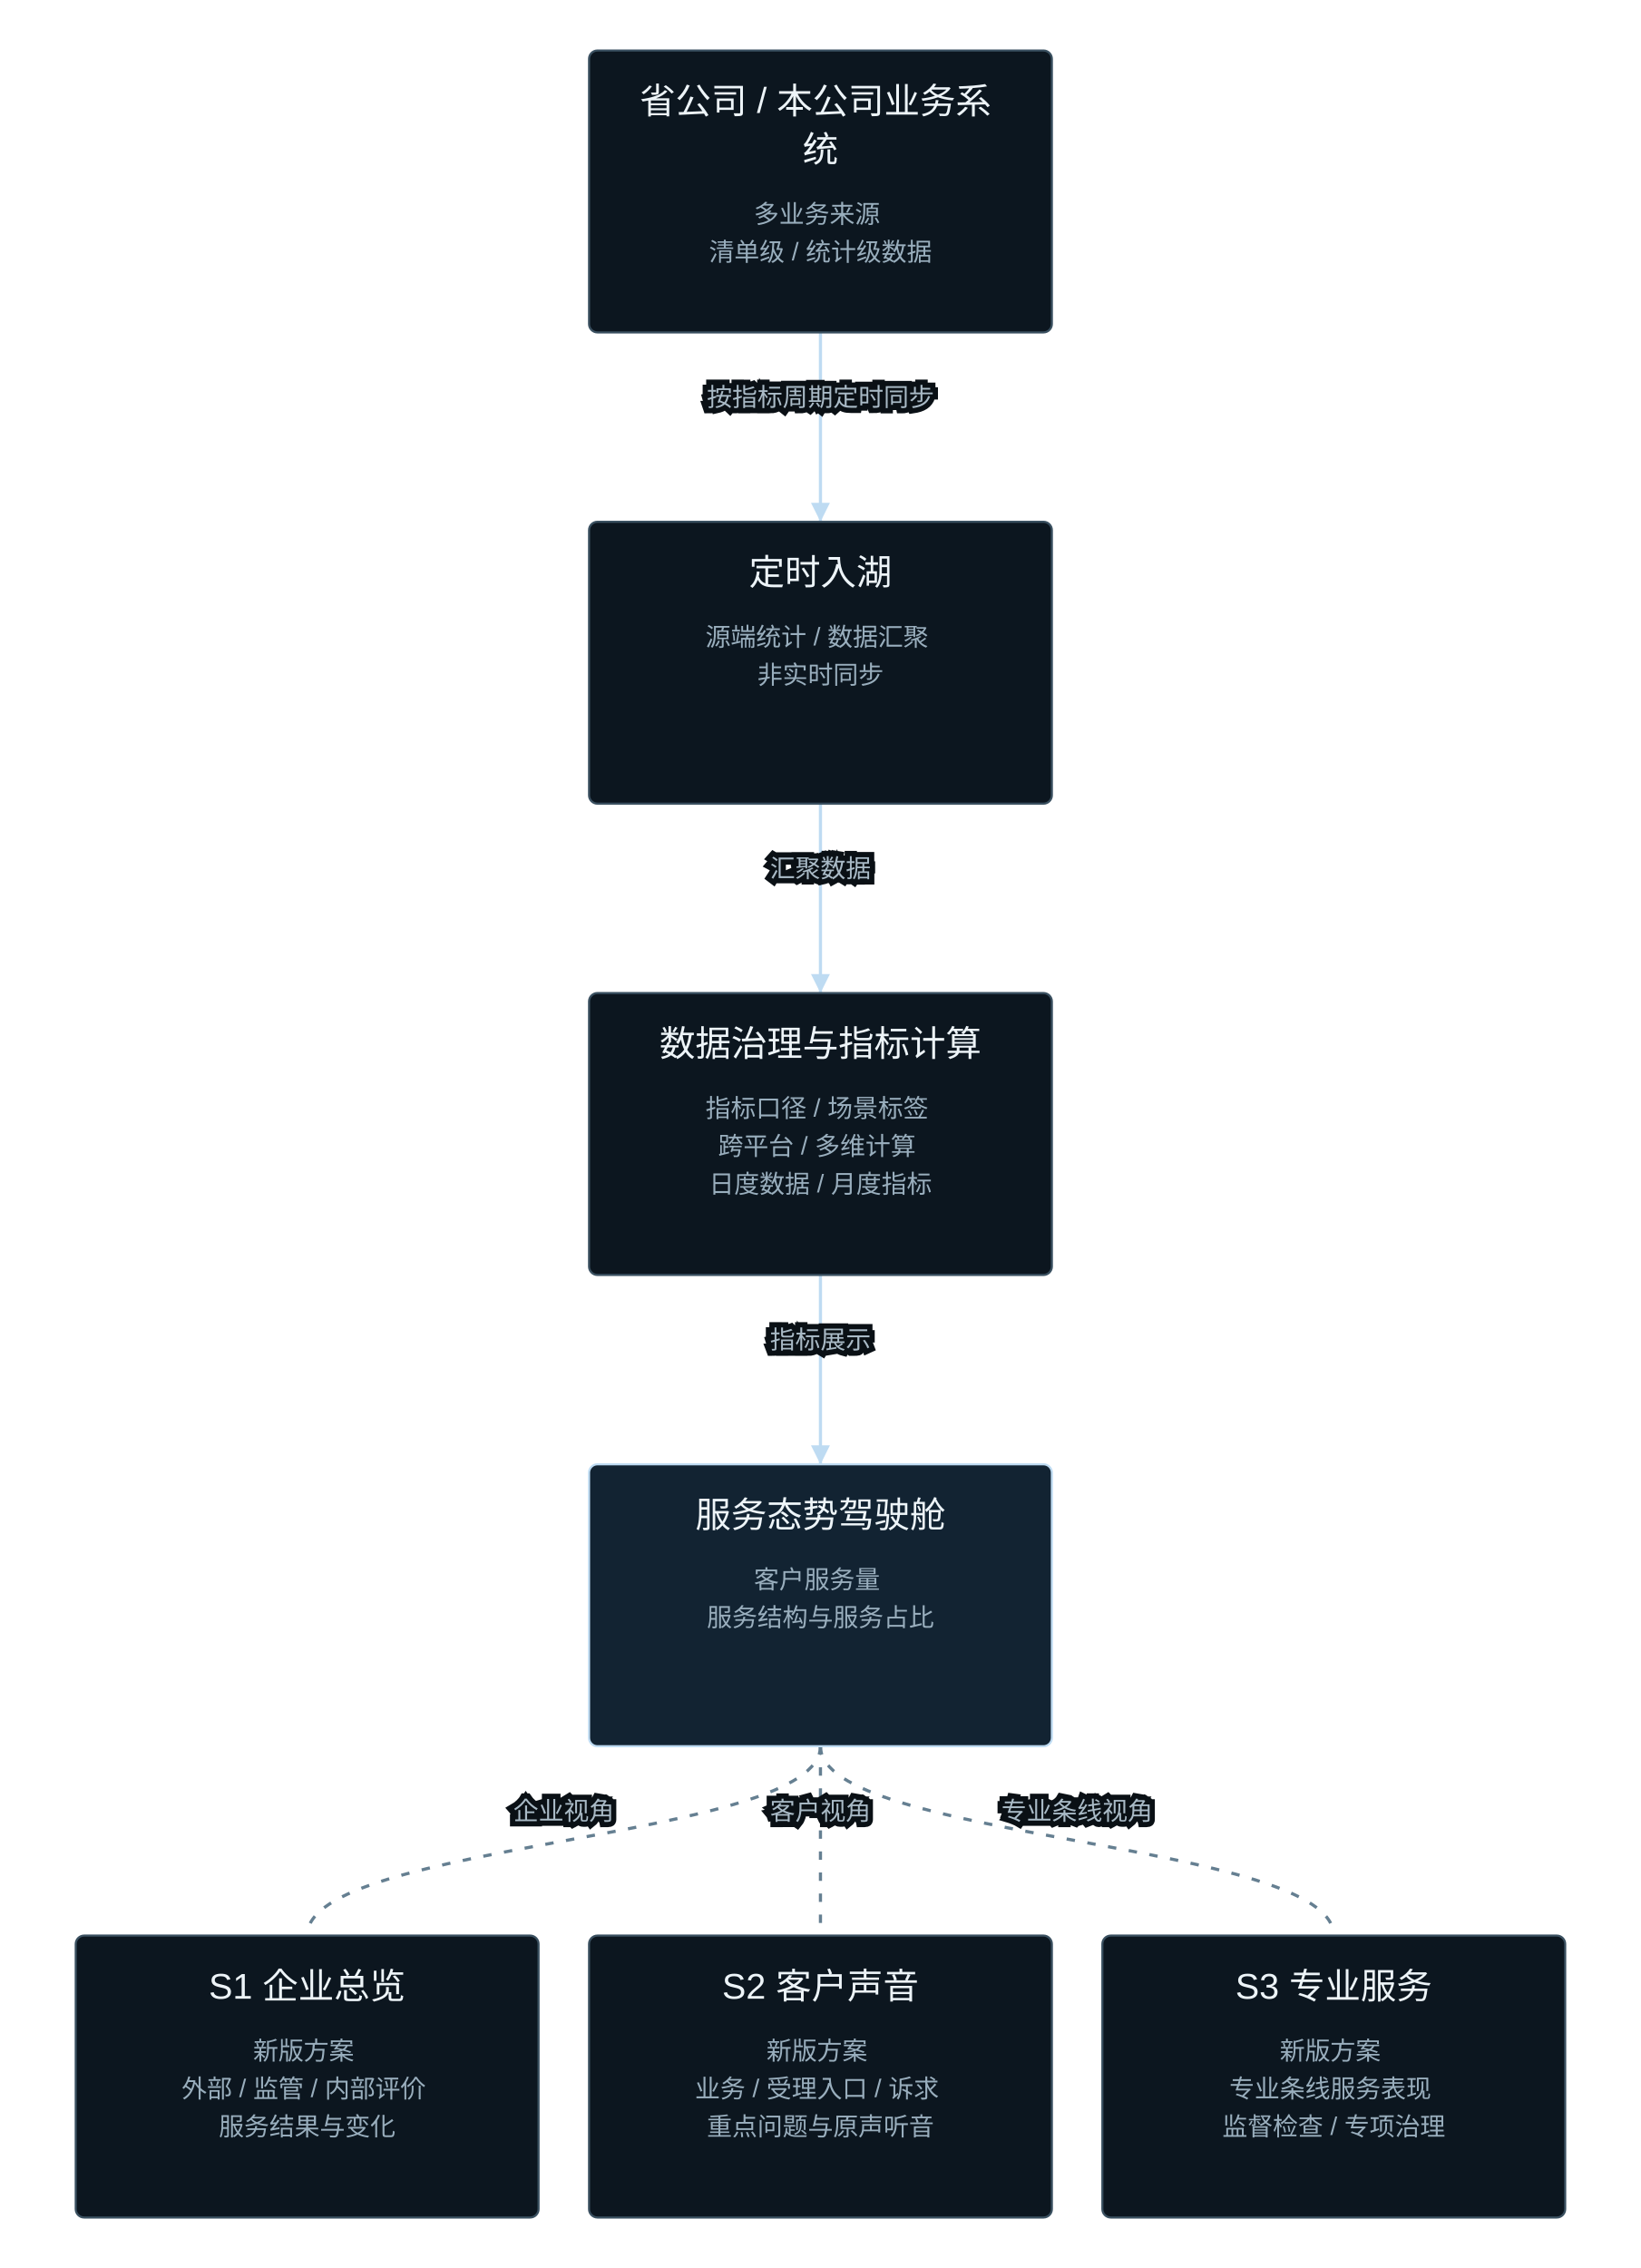
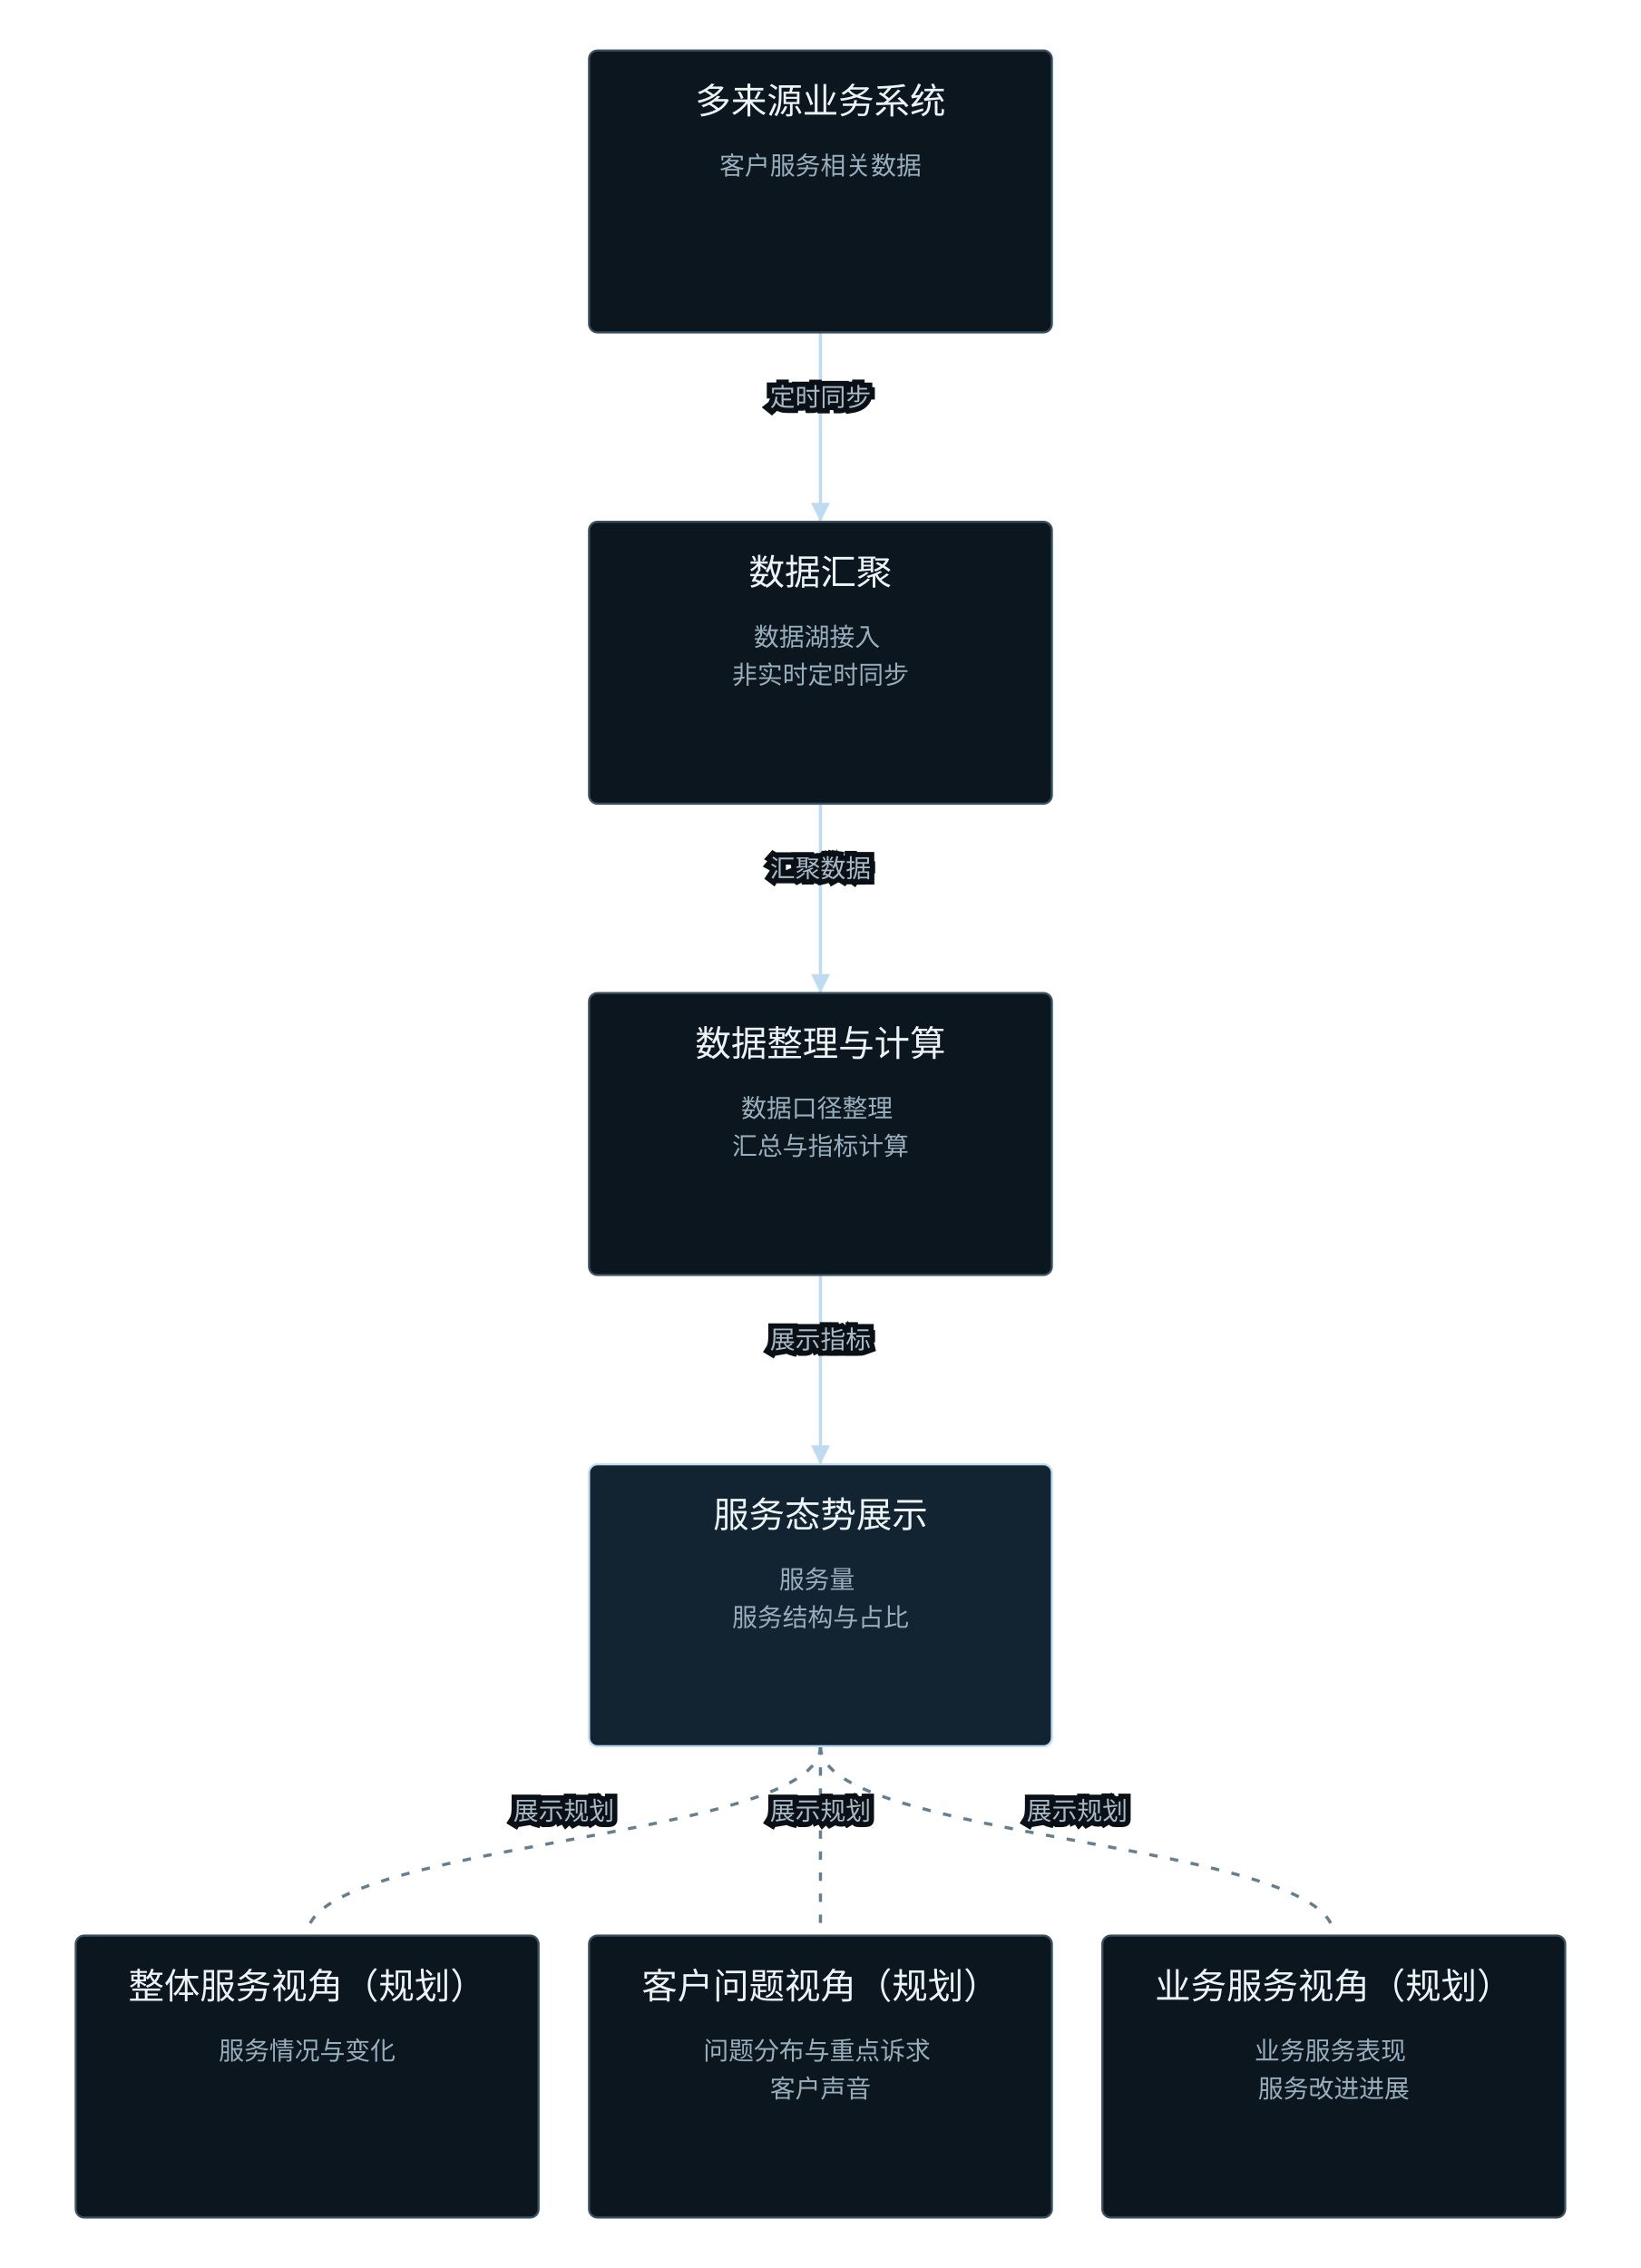
<svg xmlns="http://www.w3.org/2000/svg" viewBox="0 0 780 1078" role="img" aria-labelledby="title-in-process-quality-control desc-in-process-quality-control" style="font-family:Arial,'PingFang SC','Microsoft YaHei',sans-serif;background:#0a1015">
  <defs>
    <marker id="arrow-in-process-quality-control" viewBox="0 0 10 10" refX="10" refY="5" markerWidth="6" markerHeight="6" orient="auto-start-reverse">
      <path d="M0 0 L10 5 L0 10" fill="#bedbf2" />
    </marker>
  </defs>
  <path d="M390 158 C390 203,390 203,390 248" fill="none" stroke="#bedbf2" stroke-width="1.5" marker-end="url(#arrow-in-process-quality-control)" />
-   <text x="390" y="193" fill="#a9bac6" font-size="12" text-anchor="middle" stroke="#0a1015" stroke-width="5" paint-order="stroke">按指标周期定时同步</text>
+   <text x="390" y="193" fill="#a9bac6" font-size="12" text-anchor="middle" stroke="#0a1015" stroke-width="5" paint-order="stroke">定时同步</text>
  <path d="M390 382 C390 427,390 427,390 472" fill="none" stroke="#bedbf2" stroke-width="1.5" marker-end="url(#arrow-in-process-quality-control)" />
  <text x="390" y="417" fill="#a9bac6" font-size="12" text-anchor="middle" stroke="#0a1015" stroke-width="5" paint-order="stroke">汇聚数据</text>
  <path d="M390 606 C390 651,390 651,390 696" fill="none" stroke="#bedbf2" stroke-width="1.5" marker-end="url(#arrow-in-process-quality-control)" />
-   <text x="390" y="641" fill="#a9bac6" font-size="12" text-anchor="middle" stroke="#0a1015" stroke-width="5" paint-order="stroke">指标展示</text>
+   <text x="390" y="641" fill="#a9bac6" font-size="12" text-anchor="middle" stroke="#0a1015" stroke-width="5" paint-order="stroke">展示指标</text>
  <path d="M390 830 C390 875,146 875,146 920" fill="none" stroke="#657f91" stroke-width="1.5" stroke-dasharray="4 6" />
-   <text x="268" y="865" fill="#a9bac6" font-size="12" text-anchor="middle" stroke="#0a1015" stroke-width="5" paint-order="stroke">企业视角</text>
+   <text x="268" y="865" fill="#a9bac6" font-size="12" text-anchor="middle" stroke="#0a1015" stroke-width="5" paint-order="stroke">展示规划</text>
  <path d="M390 830 C390 875,390 875,390 920" fill="none" stroke="#657f91" stroke-width="1.5" stroke-dasharray="4 6" />
-   <text x="390" y="865" fill="#a9bac6" font-size="12" text-anchor="middle" stroke="#0a1015" stroke-width="5" paint-order="stroke">客户视角</text>
+   <text x="390" y="865" fill="#a9bac6" font-size="12" text-anchor="middle" stroke="#0a1015" stroke-width="5" paint-order="stroke">展示规划</text>
  <path d="M390 830 C390 875,634 875,634 920" fill="none" stroke="#657f91" stroke-width="1.5" stroke-dasharray="4 6" />
-   <text x="512" y="865" fill="#a9bac6" font-size="12" text-anchor="middle" stroke="#0a1015" stroke-width="5" paint-order="stroke">专业条线视角</text>
+   <text x="512" y="865" fill="#a9bac6" font-size="12" text-anchor="middle" stroke="#0a1015" stroke-width="5" paint-order="stroke">展示规划</text>
  <g>
    <rect x="280" y="24" width="220" height="134" rx="4" fill="#0c161f" stroke="#3a5060" />
    <text x="390" y="54" fill="#edf4f8" font-size="17" text-anchor="middle">
-       <tspan x="390" dy="0">省公司 / 本公司业务系</tspan>
-       <tspan x="390" dy="23">统</tspan>
+       <tspan x="390" dy="0">多来源业务系统</tspan>
    </text>
-     <text x="390" y="106" fill="#99aebd" font-size="12" text-anchor="middle">
-       <tspan x="390" dy="0">多业务来源</tspan>
-       <tspan x="390" dy="18">清单级 / 统计级数据</tspan>
+     <text x="390" y="83" fill="#99aebd" font-size="12" text-anchor="middle">
+       <tspan x="390" dy="0">客户服务相关数据</tspan>
    </text>
  </g>
  <g>
    <rect x="280" y="248" width="220" height="134" rx="4" fill="#0c161f" stroke="#3a5060" />
    <text x="390" y="278" fill="#edf4f8" font-size="17" text-anchor="middle">
-       <tspan x="390" dy="0">定时入湖</tspan>
+       <tspan x="390" dy="0">数据汇聚</tspan>
    </text>
    <text x="390" y="307" fill="#99aebd" font-size="12" text-anchor="middle">
-       <tspan x="390" dy="0">源端统计 / 数据汇聚</tspan>
-       <tspan x="390" dy="18">非实时同步</tspan>
+       <tspan x="390" dy="0">数据湖接入</tspan>
+       <tspan x="390" dy="18">非实时定时同步</tspan>
    </text>
  </g>
  <g>
    <rect x="280" y="472" width="220" height="134" rx="4" fill="#0c161f" stroke="#3a5060" />
    <text x="390" y="502" fill="#edf4f8" font-size="17" text-anchor="middle">
-       <tspan x="390" dy="0">数据治理与指标计算</tspan>
+       <tspan x="390" dy="0">数据整理与计算</tspan>
    </text>
    <text x="390" y="531" fill="#99aebd" font-size="12" text-anchor="middle">
-       <tspan x="390" dy="0">指标口径 / 场景标签</tspan>
-       <tspan x="390" dy="18">跨平台 / 多维计算</tspan>
-       <tspan x="390" dy="18">日度数据 / 月度指标</tspan>
+       <tspan x="390" dy="0">数据口径整理</tspan>
+       <tspan x="390" dy="18">汇总与指标计算</tspan>
    </text>
  </g>
  <g>
    <rect x="280" y="696" width="220" height="134" rx="4" fill="#122332" stroke="#bedbf2" />
    <text x="390" y="726" fill="#edf4f8" font-size="17" text-anchor="middle">
-       <tspan x="390" dy="0">服务态势驾驶舱</tspan>
+       <tspan x="390" dy="0">服务态势展示</tspan>
    </text>
    <text x="390" y="755" fill="#99aebd" font-size="12" text-anchor="middle">
-       <tspan x="390" dy="0">客户服务量</tspan>
-       <tspan x="390" dy="18">服务结构与服务占比</tspan>
+       <tspan x="390" dy="0">服务量</tspan>
+       <tspan x="390" dy="18">服务结构与占比</tspan>
    </text>
  </g>
  <g>
    <rect x="36" y="920" width="220" height="134" rx="4" fill="#0c161f" stroke="#3a5060" />
    <text x="146" y="950" fill="#edf4f8" font-size="17" text-anchor="middle">
-       <tspan x="146" dy="0">S1 企业总览</tspan>
+       <tspan x="146" dy="0">整体服务视角（规划）</tspan>
    </text>
    <text x="146" y="979" fill="#99aebd" font-size="12" text-anchor="middle">
-       <tspan x="146" dy="0">新版方案</tspan>
-       <tspan x="146" dy="18">外部 / 监管 / 内部评价</tspan>
-       <tspan x="146" dy="18">服务结果与变化</tspan>
+       <tspan x="146" dy="0">服务情况与变化</tspan>
    </text>
  </g>
  <g>
    <rect x="280" y="920" width="220" height="134" rx="4" fill="#0c161f" stroke="#3a5060" />
    <text x="390" y="950" fill="#edf4f8" font-size="17" text-anchor="middle">
-       <tspan x="390" dy="0">S2 客户声音</tspan>
+       <tspan x="390" dy="0">客户问题视角（规划）</tspan>
    </text>
    <text x="390" y="979" fill="#99aebd" font-size="12" text-anchor="middle">
-       <tspan x="390" dy="0">新版方案</tspan>
-       <tspan x="390" dy="18">业务 / 受理入口 / 诉求</tspan>
-       <tspan x="390" dy="18">重点问题与原声听音</tspan>
+       <tspan x="390" dy="0">问题分布与重点诉求</tspan>
+       <tspan x="390" dy="18">客户声音</tspan>
    </text>
  </g>
  <g>
    <rect x="524" y="920" width="220" height="134" rx="4" fill="#0c161f" stroke="#3a5060" />
    <text x="634" y="950" fill="#edf4f8" font-size="17" text-anchor="middle">
-       <tspan x="634" dy="0">S3 专业服务</tspan>
+       <tspan x="634" dy="0">业务服务视角（规划）</tspan>
    </text>
    <text x="634" y="979" fill="#99aebd" font-size="12" text-anchor="middle">
-       <tspan x="634" dy="0">新版方案</tspan>
-       <tspan x="634" dy="18">专业条线服务表现</tspan>
-       <tspan x="634" dy="18">监督检查 / 专项治理</tspan>
+       <tspan x="634" dy="0">业务服务表现</tspan>
+       <tspan x="634" dy="18">服务改进进展</tspan>
    </text>
  </g>
</svg>
